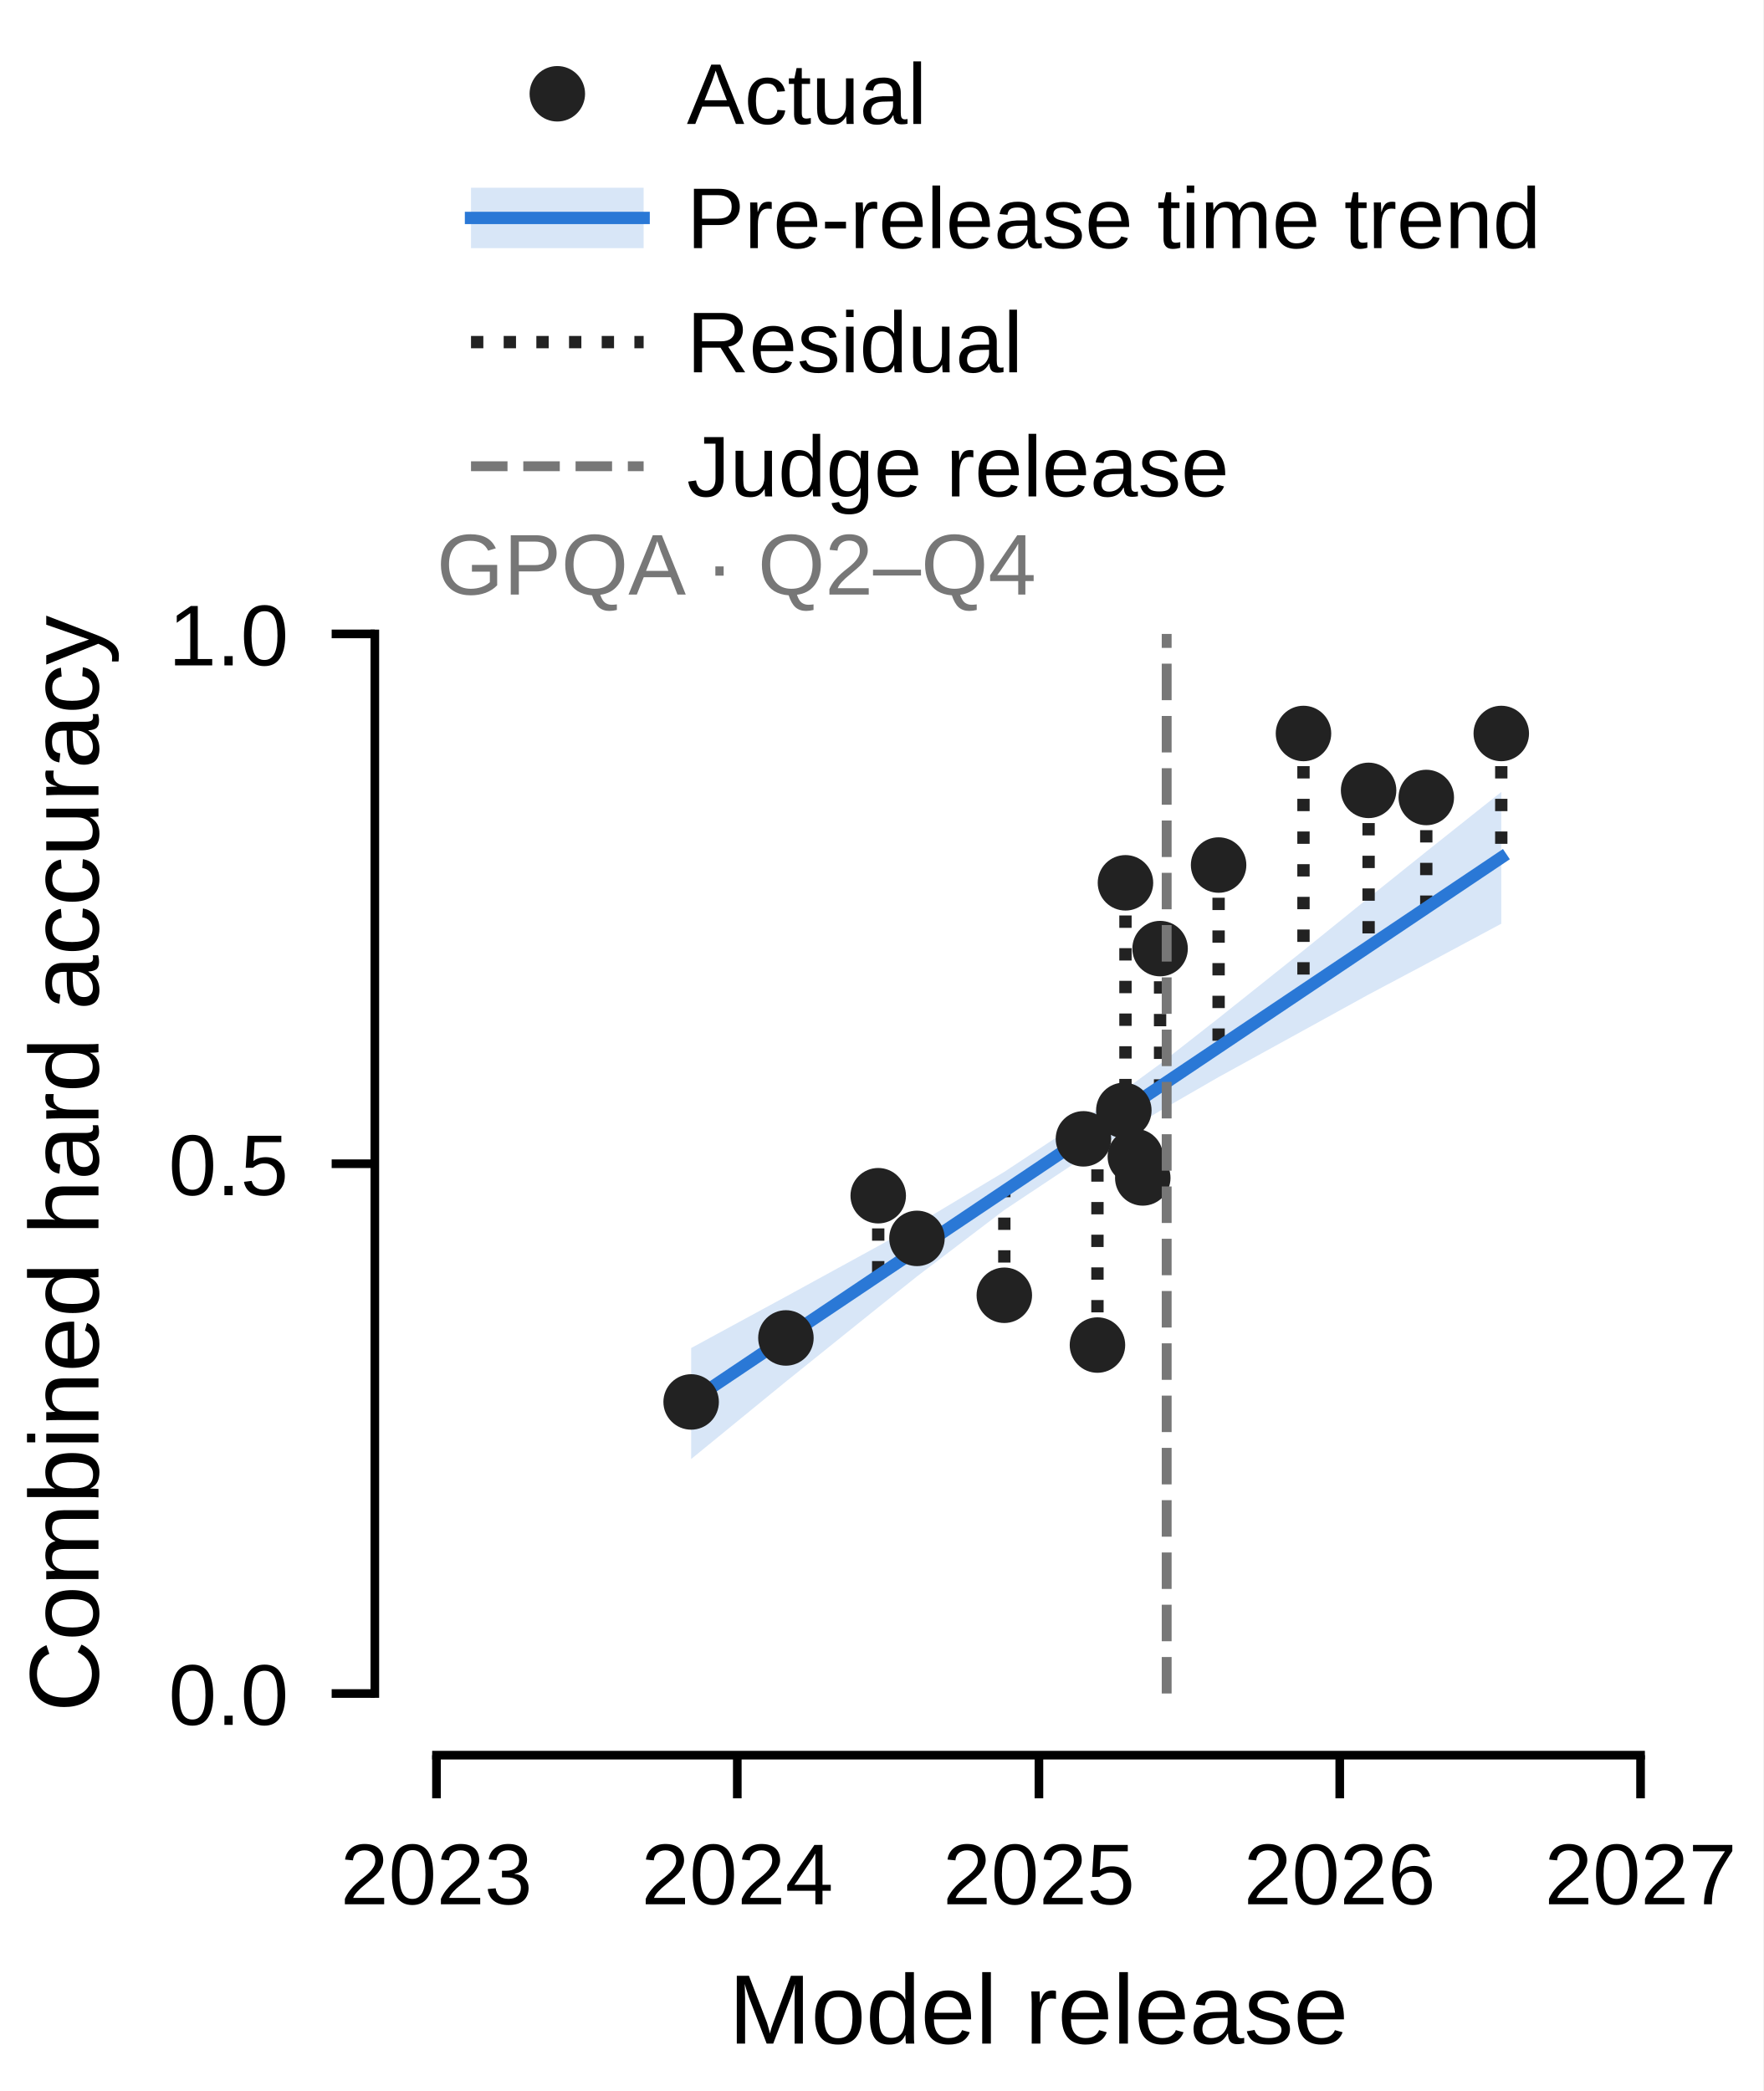
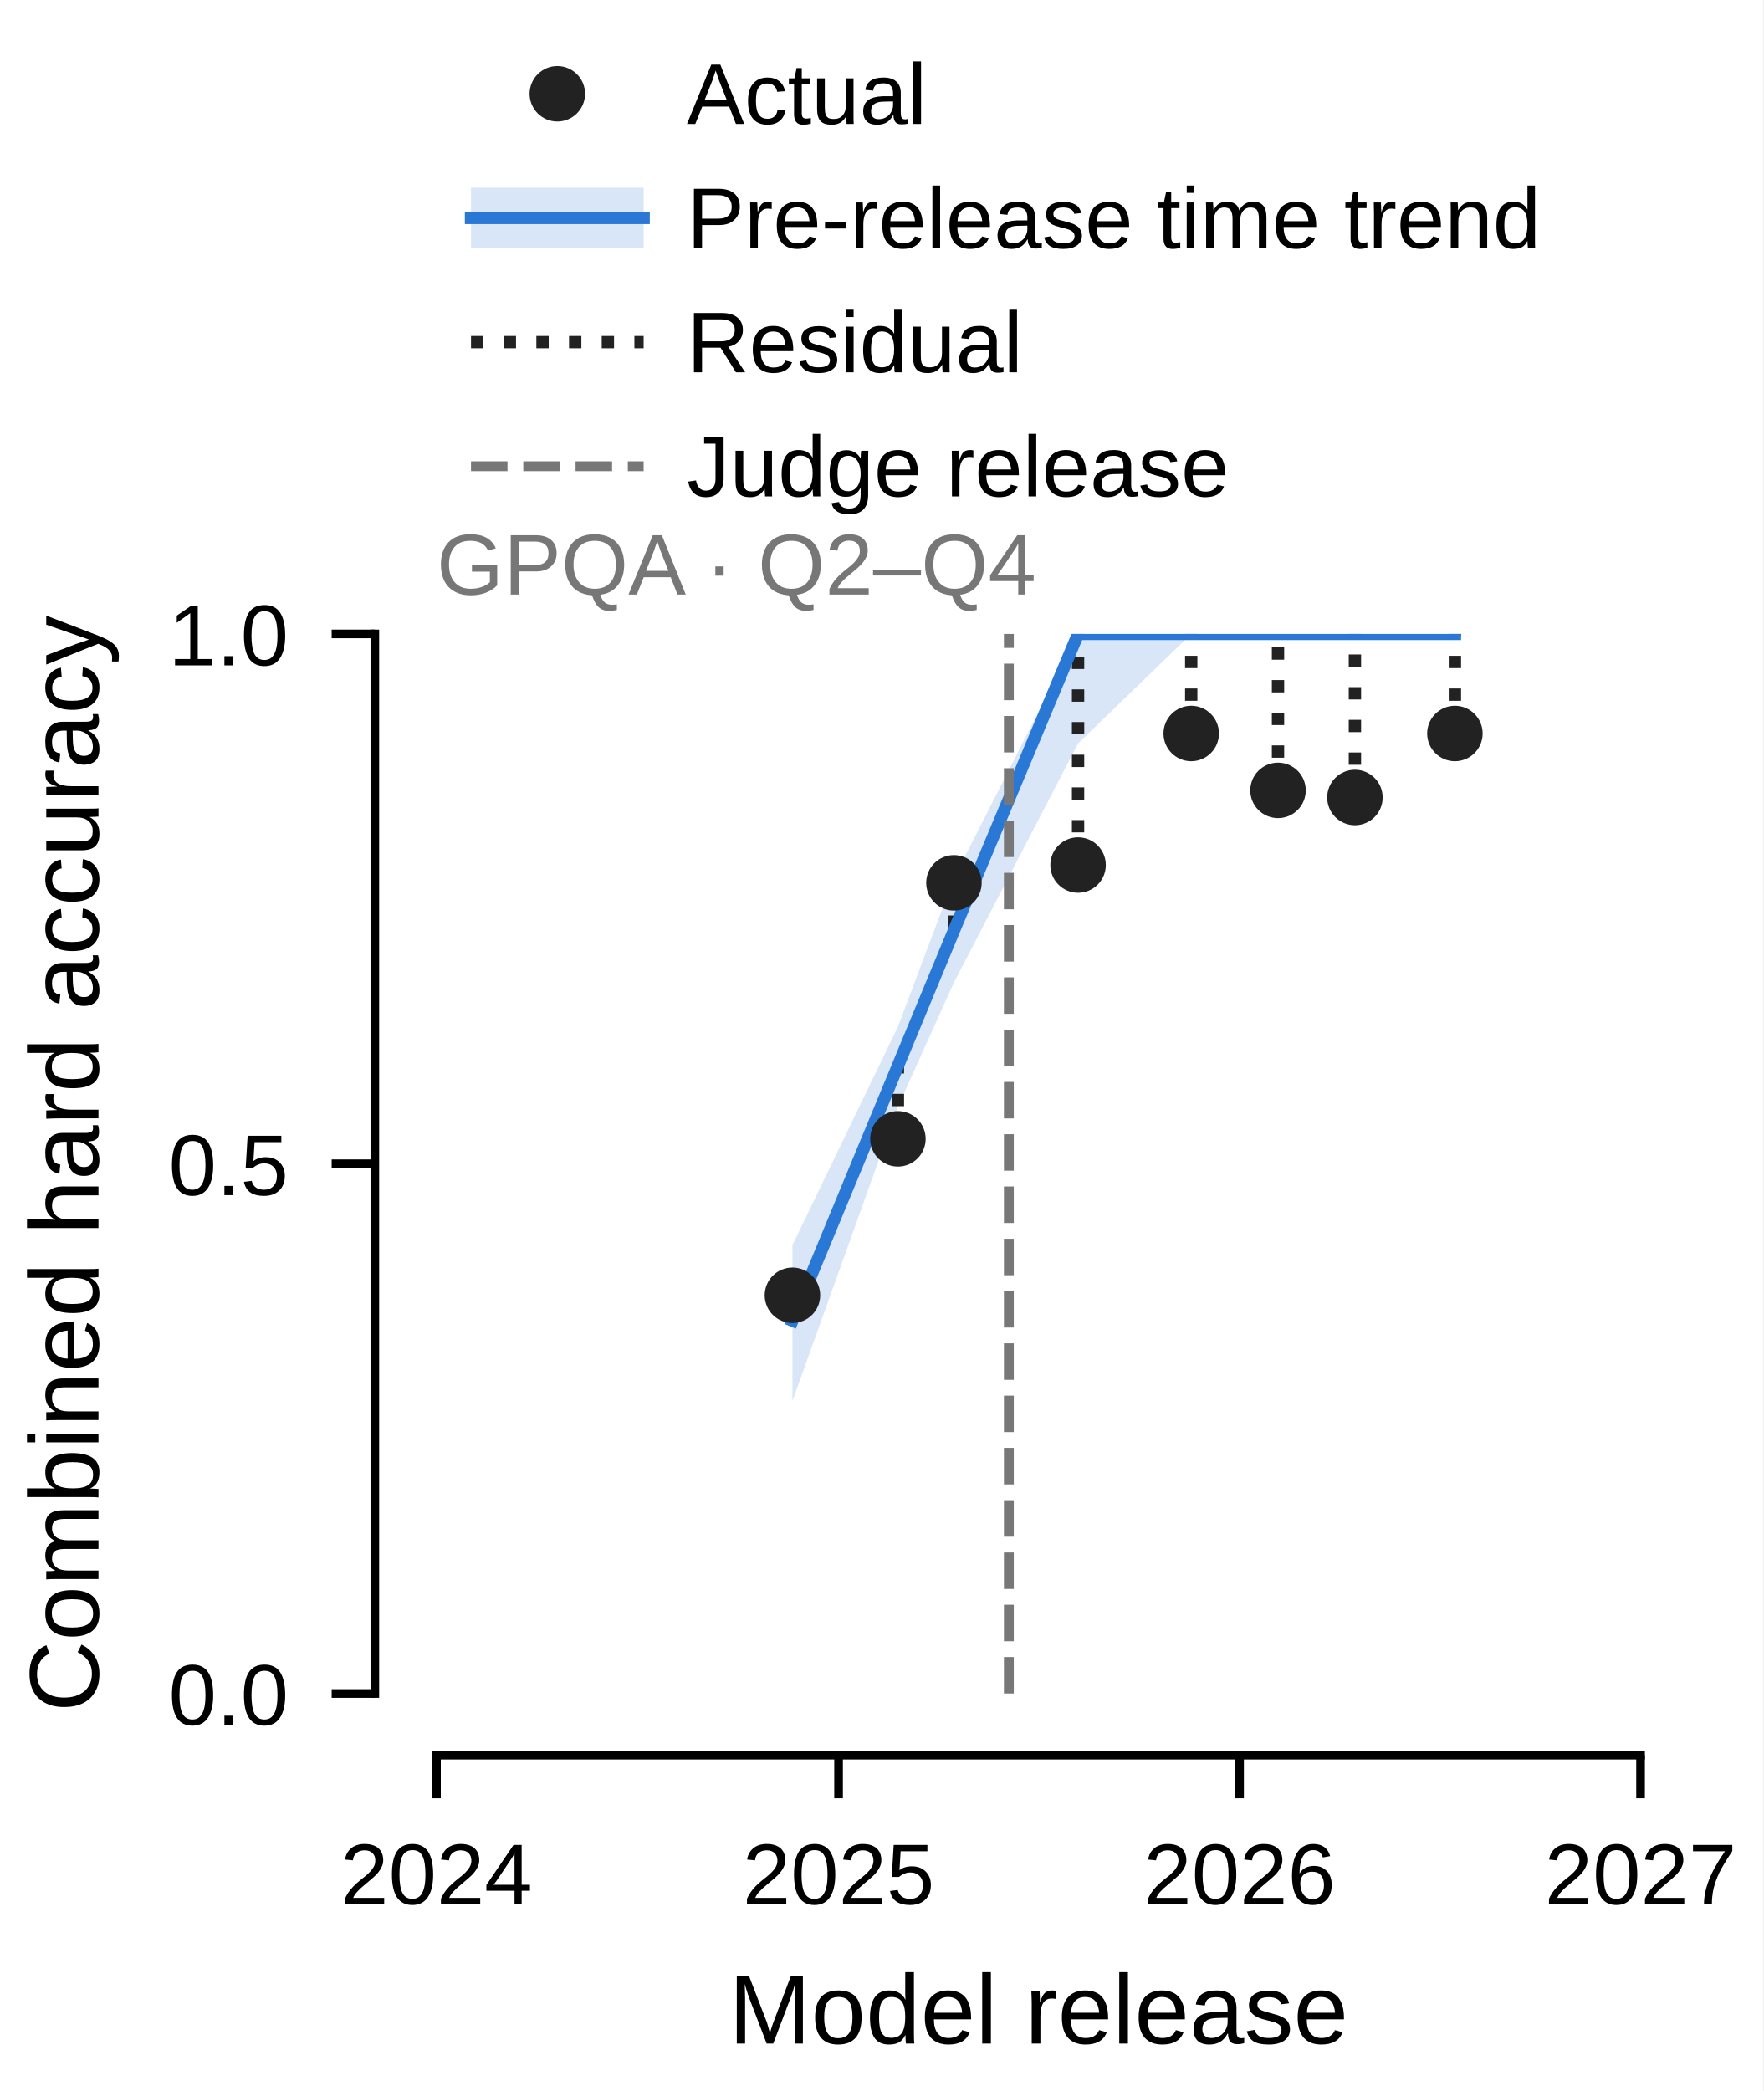
<svg xmlns="http://www.w3.org/2000/svg" xmlns:xlink="http://www.w3.org/1999/xlink" width="142.993pt" height="169.581pt" viewBox="0 0 142.993 169.581" version="1.1">
  <defs>
    <style type="text/css">*{stroke-linejoin: round; stroke-linecap: butt}</style>
  </defs>
  <g id="figure_1">
    <g id="patch_1">
      <path d="M 0 169.581 L 142.993 169.581 L 142.993 0 L 0 0 z " style="fill: #ffffff" />
    </g>
    <g id="axes_1">
      <g id="patch_2">
        <path d="M 35.398 137.344 L 133.048 137.344 L 133.048 51.412 L 35.398 51.412 z " style="fill: #ffffff" />
      </g>
      <g id="FillBetweenPolyCollection_1">
        <defs>
-           <path id="ma4560aa90c" d="M 56.051 -60.255 L 56.051 -51.252 L 63.737 -57.533 L 71.223 -63.552 L 74.364 -66.06 L 81.449 -71.448 L 87.866 -75.711 L 89.002 -76.429 L 91.141 -77.724 L 91.274 -77.808 L 92.076 -78.292 L 92.678 -78.655 L 94.082 -79.493 L 98.827 -82.229 L 105.711 -86.016 L 110.992 -88.924 L 115.67 -91.407 L 121.752 -94.668 L 121.752 -105.354 L 121.752 -105.354 L 115.67 -100.517 L 110.992 -96.766 L 105.711 -92.499 L 98.827 -87.011 L 94.082 -83.296 L 92.678 -82.272 L 92.076 -81.824 L 91.274 -81.214 L 91.141 -81.117 L 89.002 -79.573 L 87.866 -78.786 L 81.449 -74.544 L 74.364 -70.287 L 71.223 -68.525 L 63.737 -64.428 L 56.051 -60.255 z " />
+           <path id="m4ce3aa40ba" d="M 64.265 -68.598 L 64.265 -55.962 L 72.819 -79.82 L 77.363 -89.902 L 87.43 -109.29 L 96.607 -118.169 L 103.646 -118.169 L 109.883 -118.169 L 117.991 -118.169 L 117.991 -118.169 L 117.991 -118.169 L 109.883 -118.169 L 103.646 -118.169 L 96.607 -118.169 L 87.43 -118.169 L 77.363 -98.377 L 72.819 -86.311 L 64.265 -68.598 z " />
        </defs>
-         <g clip-path="url(#pf6a1bbbc6d)">
-           <use xlink:href="#ma4560aa90c" x="0" y="169.581" style="fill: #2a78d6; fill-opacity: 0.18" />
+         <g clip-path="url(#p916a1560e8)">
+           <use xlink:href="#m4ce3aa40ba" x="0" y="169.581" style="fill: #2a78d6; fill-opacity: 0.18" />
        </g>
      </g>
      <g id="matplotlib.axis_1">
        <g id="xtick_1">
          <g id="line2d_1">
            <defs>
-               <path id="meee771a115" d="M 0 0 L 0 3.5 " style="stroke: #000000; stroke-width: 0.7" />
+               <path id="mb511ffd053" d="M 0 0 L 0 3.5 " style="stroke: #000000; stroke-width: 0.7" />
            </defs>
            <g>
-               <use xlink:href="#meee771a115" x="35.398" y="142.344" style="stroke: #000000; stroke-width: 0.7" />
+               <use xlink:href="#mb511ffd053" x="35.398" y="142.344" style="stroke: #000000; stroke-width: 0.7" />
            </g>
          </g>
          <g id="text_1">
-             <text style="font-size: 7px; font-family: 'Arial', 'DejaVu Sans', sans-serif; text-anchor: middle" x="35.398" y="154.44" transform="rotate(-0 35.39797 154.4402)">2023</text>
+             <text style="font-size: 7px; font-family: 'Arial', 'DejaVu Sans', sans-serif; text-anchor: middle" x="35.398" y="154.44" transform="rotate(-0 35.39797 154.4402)">2024</text>
          </g>
        </g>
        <g id="xtick_2">
          <g id="line2d_2">
            <g>
-               <use xlink:href="#meee771a115" x="59.794" y="142.344" style="stroke: #000000; stroke-width: 0.7" />
+               <use xlink:href="#mb511ffd053" x="68.007" y="142.344" style="stroke: #000000; stroke-width: 0.7" />
            </g>
          </g>
          <g id="text_2">
-             <text style="font-size: 7px; font-family: 'Arial', 'DejaVu Sans', sans-serif; text-anchor: middle" x="59.794" y="154.44" transform="rotate(-0 59.79376 154.4402)">2024</text>
+             <text style="font-size: 7px; font-family: 'Arial', 'DejaVu Sans', sans-serif; text-anchor: middle" x="68.007" y="154.44" transform="rotate(-0 68.00737 154.4402)">2025</text>
          </g>
        </g>
        <g id="xtick_3">
          <g id="line2d_3">
            <g>
-               <use xlink:href="#meee771a115" x="84.256" y="142.344" style="stroke: #000000; stroke-width: 0.7" />
+               <use xlink:href="#mb511ffd053" x="100.528" y="142.344" style="stroke: #000000; stroke-width: 0.7" />
            </g>
          </g>
          <g id="text_3">
-             <text style="font-size: 7px; font-family: 'Arial', 'DejaVu Sans', sans-serif; text-anchor: middle" x="84.256" y="154.44" transform="rotate(-0 84.25639 154.4402)">2025</text>
+             <text style="font-size: 7px; font-family: 'Arial', 'DejaVu Sans', sans-serif; text-anchor: middle" x="100.528" y="154.44" transform="rotate(-0 100.5277 154.4402)">2026</text>
          </g>
        </g>
        <g id="xtick_4">
          <g id="line2d_4">
            <g>
-               <use xlink:href="#meee771a115" x="108.652" y="142.344" style="stroke: #000000; stroke-width: 0.7" />
+               <use xlink:href="#mb511ffd053" x="133.048" y="142.344" style="stroke: #000000; stroke-width: 0.7" />
            </g>
          </g>
          <g id="text_4">
-             <text style="font-size: 7px; font-family: 'Arial', 'DejaVu Sans', sans-serif; text-anchor: middle" x="108.652" y="154.44" transform="rotate(-0 108.6522 154.4402)">2026</text>
-           </g>
-         </g>
-         <g id="xtick_5">
-           <g id="line2d_5">
-             <g>
-               <use xlink:href="#meee771a115" x="133.048" y="142.344" style="stroke: #000000; stroke-width: 0.7" />
-             </g>
-           </g>
-           <g id="text_5">
            <text style="font-size: 7px; font-family: 'Arial', 'DejaVu Sans', sans-serif; text-anchor: middle" x="133.048" y="154.44" transform="rotate(-0 133.048 154.4402)">2027</text>
          </g>
        </g>
-         <g id="text_6">
+         <g id="text_5">
          <text style="font-size: 8px; font-family: 'Arial', 'DejaVu Sans', sans-serif; text-anchor: middle" x="84.223" y="165.738" transform="rotate(-0 84.22297 165.7376)">Model release</text>
        </g>
      </g>
      <g id="matplotlib.axis_2">
        <g id="ytick_1">
+           <g id="line2d_5">
+             <defs>
+               <path id="mcd7196d677" d="M 0 0 L -3.5 0 " style="stroke: #000000; stroke-width: 0.7" />
+             </defs>
+             <g>
+               <use xlink:href="#mcd7196d677" x="30.398" y="137.344" style="stroke: #000000; stroke-width: 0.7" />
+             </g>
+           </g>
+           <g id="text_6">
+             <text style="font-size: 7px; font-family: 'Arial', 'DejaVu Sans', sans-serif; text-anchor: end" x="23.398" y="139.892" transform="rotate(-0 23.39797 139.8921)">0.0</text>
+           </g>
+         </g>
+         <g id="ytick_2">
          <g id="line2d_6">
-             <defs>
-               <path id="mce08becec5" d="M 0 0 L -3.5 0 " style="stroke: #000000; stroke-width: 0.7" />
-             </defs>
-             <g>
-               <use xlink:href="#mce08becec5" x="30.398" y="137.344" style="stroke: #000000; stroke-width: 0.7" />
+             <g>
+               <use xlink:href="#mcd7196d677" x="30.398" y="94.378" style="stroke: #000000; stroke-width: 0.7" />
            </g>
          </g>
          <g id="text_7">
-             <text style="font-size: 7px; font-family: 'Arial', 'DejaVu Sans', sans-serif; text-anchor: end" x="23.398" y="139.892" transform="rotate(-0 23.39797 139.8921)">0.0</text>
-           </g>
-         </g>
-         <g id="ytick_2">
+             <text style="font-size: 7px; font-family: 'Arial', 'DejaVu Sans', sans-serif; text-anchor: end" x="23.398" y="96.926" transform="rotate(-0 23.39797 96.92614)">0.5</text>
+           </g>
+         </g>
+         <g id="ytick_3">
          <g id="line2d_7">
            <g>
-               <use xlink:href="#mce08becec5" x="30.398" y="94.378" style="stroke: #000000; stroke-width: 0.7" />
+               <use xlink:href="#mcd7196d677" x="30.398" y="51.412" style="stroke: #000000; stroke-width: 0.7" />
            </g>
          </g>
          <g id="text_8">
-             <text style="font-size: 7px; font-family: 'Arial', 'DejaVu Sans', sans-serif; text-anchor: end" x="23.398" y="96.926" transform="rotate(-0 23.39797 96.92614)">0.5</text>
-           </g>
-         </g>
-         <g id="ytick_3">
-           <g id="line2d_8">
-             <g>
-               <use xlink:href="#mce08becec5" x="30.398" y="51.412" style="stroke: #000000; stroke-width: 0.7" />
-             </g>
-           </g>
-           <g id="text_9">
            <text style="font-size: 7px; font-family: 'Arial', 'DejaVu Sans', sans-serif; text-anchor: end" x="23.398" y="53.96" transform="rotate(-0 23.39797 53.96014)">1.0</text>
          </g>
        </g>
-         <g id="text_10">
+         <g id="text_9">
          <text style="font-size: 8px; font-family: 'Arial', 'DejaVu Sans', sans-serif; text-anchor: middle" x="7.984" y="94.378" transform="rotate(-90 7.984219 94.37804)">Combined hard accuracy</text>
        </g>
      </g>
+       <g id="line2d_8">
+         <path d="M 64.265 105.047 L 64.265 107.101 " clip-path="url(#p916a1560e8)" style="fill: none; stroke-dasharray: 1,1.65; stroke-dashoffset: 0; stroke: #222222" />
+       </g>
      <g id="line2d_9">
-         <path d="M 56.051 113.698 L 56.051 113.632 " clip-path="url(#pf6a1bbbc6d)" style="fill: none; stroke-dasharray: 1,1.65; stroke-dashoffset: 0; stroke: #222222" />
+         <path d="M 72.819 92.36 L 72.819 86.44 " clip-path="url(#p916a1560e8)" style="fill: none; stroke-dasharray: 1,1.65; stroke-dashoffset: 0; stroke: #222222" />
      </g>
      <g id="line2d_10">
-         <path d="M 63.737 108.508 L 63.737 108.475 " clip-path="url(#pf6a1bbbc6d)" style="fill: none; stroke-dasharray: 1,1.65; stroke-dashoffset: 0; stroke: #222222" />
+         <path d="M 77.363 71.597 L 77.363 75.463 " clip-path="url(#p916a1560e8)" style="fill: none; stroke-dasharray: 1,1.65; stroke-dashoffset: 0; stroke: #222222" />
      </g>
      <g id="line2d_11">
-         <path d="M 71.223 96.973 L 71.223 103.452 " clip-path="url(#pf6a1bbbc6d)" style="fill: none; stroke-dasharray: 1,1.65; stroke-dashoffset: 0; stroke: #222222" />
+         <path d="M 87.43 70.156 L 87.43 51.412 " clip-path="url(#p916a1560e8)" style="fill: none; stroke-dasharray: 1,1.65; stroke-dashoffset: 0; stroke: #222222" />
      </g>
      <g id="line2d_12">
-         <path d="M 74.364 100.434 L 74.364 101.344 " clip-path="url(#pf6a1bbbc6d)" style="fill: none; stroke-dasharray: 1,1.65; stroke-dashoffset: 0; stroke: #222222" />
+         <path d="M 96.607 59.486 L 96.607 51.412 " clip-path="url(#p916a1560e8)" style="fill: none; stroke-dasharray: 1,1.65; stroke-dashoffset: 0; stroke: #222222" />
      </g>
      <g id="line2d_13">
-         <path d="M 81.449 105.047 L 81.449 96.591 " clip-path="url(#pf6a1bbbc6d)" style="fill: none; stroke-dasharray: 1,1.65; stroke-dashoffset: 0; stroke: #222222" />
+         <path d="M 103.646 64.1 L 103.646 51.412 " clip-path="url(#p916a1560e8)" style="fill: none; stroke-dasharray: 1,1.65; stroke-dashoffset: 0; stroke: #222222" />
      </g>
      <g id="line2d_14">
-         <path d="M 87.866 92.36 L 87.866 92.285 " clip-path="url(#pf6a1bbbc6d)" style="fill: none; stroke-dasharray: 1,1.65; stroke-dashoffset: 0; stroke: #222222" />
+         <path d="M 109.883 64.677 L 109.883 51.412 " clip-path="url(#p916a1560e8)" style="fill: none; stroke-dasharray: 1,1.65; stroke-dashoffset: 0; stroke: #222222" />
      </g>
      <g id="line2d_15">
-         <path d="M 89.002 109.085 L 89.002 91.523 " clip-path="url(#pf6a1bbbc6d)" style="fill: none; stroke-dasharray: 1,1.65; stroke-dashoffset: 0; stroke: #222222" />
+         <path d="M 117.991 59.486 L 117.991 51.412 " clip-path="url(#p916a1560e8)" style="fill: none; stroke-dasharray: 1,1.65; stroke-dashoffset: 0; stroke: #222222" />
      </g>
      <g id="line2d_16">
-         <path d="M 91.141 90.053 L 91.141 90.088 " clip-path="url(#pf6a1bbbc6d)" style="fill: none; stroke-dasharray: 1,1.65; stroke-dashoffset: 0; stroke: #222222" />
+         <path d="M 64.265 107.101 L 72.819 86.44 L 77.363 75.463 L 87.43 51.412 L 96.607 51.412 L 103.646 51.412 L 109.883 51.412 L 117.991 51.412 " clip-path="url(#p916a1560e8)" style="fill: none; stroke: #2a78d6; stroke-linecap: square" />
      </g>
      <g id="line2d_17">
-         <path d="M 91.274 71.597 L 91.274 89.998 " clip-path="url(#pf6a1bbbc6d)" style="fill: none; stroke-dasharray: 1,1.65; stroke-dashoffset: 0; stroke: #222222" />
-       </g>
-       <g id="line2d_18">
-         <path d="M 92.076 93.801 L 92.076 89.46 " clip-path="url(#pf6a1bbbc6d)" style="fill: none; stroke-dasharray: 1,1.65; stroke-dashoffset: 0; stroke: #222222" />
-       </g>
-       <g id="line2d_19">
-         <path d="M 92.678 95.531 L 92.678 89.056 " clip-path="url(#pf6a1bbbc6d)" style="fill: none; stroke-dasharray: 1,1.65; stroke-dashoffset: 0; stroke: #222222" />
-       </g>
-       <g id="line2d_20">
-         <path d="M 94.082 76.932 L 94.082 88.115 " clip-path="url(#pf6a1bbbc6d)" style="fill: none; stroke-dasharray: 1,1.65; stroke-dashoffset: 0; stroke: #222222" />
-       </g>
-       <g id="line2d_21">
-         <path d="M 98.827 70.156 L 98.827 84.931 " clip-path="url(#pf6a1bbbc6d)" style="fill: none; stroke-dasharray: 1,1.65; stroke-dashoffset: 0; stroke: #222222" />
-       </g>
-       <g id="line2d_22">
-         <path d="M 105.711 59.486 L 105.711 80.311 " clip-path="url(#pf6a1bbbc6d)" style="fill: none; stroke-dasharray: 1,1.65; stroke-dashoffset: 0; stroke: #222222" />
-       </g>
-       <g id="line2d_23">
-         <path d="M 110.992 64.1 L 110.992 76.769 " clip-path="url(#pf6a1bbbc6d)" style="fill: none; stroke-dasharray: 1,1.65; stroke-dashoffset: 0; stroke: #222222" />
-       </g>
-       <g id="line2d_24">
-         <path d="M 115.67 64.677 L 115.67 73.629 " clip-path="url(#pf6a1bbbc6d)" style="fill: none; stroke-dasharray: 1,1.65; stroke-dashoffset: 0; stroke: #222222" />
-       </g>
-       <g id="line2d_25">
-         <path d="M 121.752 59.486 L 121.752 69.548 " clip-path="url(#pf6a1bbbc6d)" style="fill: none; stroke-dasharray: 1,1.65; stroke-dashoffset: 0; stroke: #222222" />
-       </g>
-       <g id="line2d_26">
-         <path d="M 56.051 113.632 L 63.737 108.475 L 71.223 103.452 L 74.364 101.344 L 81.449 96.591 L 87.866 92.285 L 89.002 91.523 L 91.141 90.088 L 91.274 89.998 L 92.076 89.46 L 92.678 89.056 L 94.082 88.115 L 98.827 84.931 L 105.711 80.311 L 110.992 76.769 L 115.67 73.629 L 121.752 69.548 " clip-path="url(#pf6a1bbbc6d)" style="fill: none; stroke: #2a78d6; stroke-linecap: square" />
-       </g>
-       <g id="line2d_27">
        <defs>
-           <path id="m49ec3a391b" d="M 0 1.75 C 0.464 1.75 0.909 1.566 1.237 1.237 C 1.566 0.909 1.75 0.464 1.75 0 C 1.75 -0.464 1.566 -0.909 1.237 -1.237 C 0.909 -1.566 0.464 -1.75 0 -1.75 C -0.464 -1.75 -0.909 -1.566 -1.237 -1.237 C -1.566 -0.909 -1.75 -0.464 -1.75 0 C -1.75 0.464 -1.566 0.909 -1.237 1.237 C -0.909 1.566 -0.464 1.75 0 1.75 z " style="stroke: #222222" />
+           <path id="m6379a3e0a8" d="M 0 1.75 C 0.464 1.75 0.909 1.566 1.237 1.237 C 1.566 0.909 1.75 0.464 1.75 0 C 1.75 -0.464 1.566 -0.909 1.237 -1.237 C 0.909 -1.566 0.464 -1.75 0 -1.75 C -0.464 -1.75 -0.909 -1.566 -1.237 -1.237 C -1.566 -0.909 -1.75 -0.464 -1.75 0 C -1.75 0.464 -1.566 0.909 -1.237 1.237 C -0.909 1.566 -0.464 1.75 0 1.75 z " style="stroke: #222222" />
        </defs>
        <g>
-           <use xlink:href="#m49ec3a391b" x="56.051" y="113.698" style="fill: #222222; stroke: #222222" />
-           <use xlink:href="#m49ec3a391b" x="63.737" y="108.508" style="fill: #222222; stroke: #222222" />
-           <use xlink:href="#m49ec3a391b" x="71.223" y="96.973" style="fill: #222222; stroke: #222222" />
-           <use xlink:href="#m49ec3a391b" x="74.364" y="100.434" style="fill: #222222; stroke: #222222" />
-           <use xlink:href="#m49ec3a391b" x="81.449" y="105.047" style="fill: #222222; stroke: #222222" />
-           <use xlink:href="#m49ec3a391b" x="87.866" y="92.36" style="fill: #222222; stroke: #222222" />
-           <use xlink:href="#m49ec3a391b" x="89.002" y="109.085" style="fill: #222222; stroke: #222222" />
-           <use xlink:href="#m49ec3a391b" x="91.141" y="90.053" style="fill: #222222; stroke: #222222" />
-           <use xlink:href="#m49ec3a391b" x="91.274" y="71.597" style="fill: #222222; stroke: #222222" />
-           <use xlink:href="#m49ec3a391b" x="92.076" y="93.801" style="fill: #222222; stroke: #222222" />
-           <use xlink:href="#m49ec3a391b" x="92.678" y="95.531" style="fill: #222222; stroke: #222222" />
-           <use xlink:href="#m49ec3a391b" x="94.082" y="76.932" style="fill: #222222; stroke: #222222" />
-           <use xlink:href="#m49ec3a391b" x="98.827" y="70.156" style="fill: #222222; stroke: #222222" />
-           <use xlink:href="#m49ec3a391b" x="105.711" y="59.486" style="fill: #222222; stroke: #222222" />
-           <use xlink:href="#m49ec3a391b" x="110.992" y="64.1" style="fill: #222222; stroke: #222222" />
-           <use xlink:href="#m49ec3a391b" x="115.67" y="64.677" style="fill: #222222; stroke: #222222" />
-           <use xlink:href="#m49ec3a391b" x="121.752" y="59.486" style="fill: #222222; stroke: #222222" />
-         </g>
-       </g>
-       <g id="line2d_28">
-         <path d="M 94.616 137.344 L 94.616 51.412 " clip-path="url(#pf6a1bbbc6d)" style="fill: none; stroke-dasharray: 2.96,1.28; stroke-dashoffset: 0; stroke: #777777; stroke-width: 0.8" />
-       </g>
-       <g id="line2d_29" />
+           <use xlink:href="#m6379a3e0a8" x="64.265" y="105.047" style="fill: #222222; stroke: #222222" />
+           <use xlink:href="#m6379a3e0a8" x="72.819" y="92.36" style="fill: #222222; stroke: #222222" />
+           <use xlink:href="#m6379a3e0a8" x="77.363" y="71.597" style="fill: #222222; stroke: #222222" />
+           <use xlink:href="#m6379a3e0a8" x="87.43" y="70.156" style="fill: #222222; stroke: #222222" />
+           <use xlink:href="#m6379a3e0a8" x="96.607" y="59.486" style="fill: #222222; stroke: #222222" />
+           <use xlink:href="#m6379a3e0a8" x="103.646" y="64.1" style="fill: #222222; stroke: #222222" />
+           <use xlink:href="#m6379a3e0a8" x="109.883" y="64.677" style="fill: #222222; stroke: #222222" />
+           <use xlink:href="#m6379a3e0a8" x="117.991" y="59.486" style="fill: #222222; stroke: #222222" />
+         </g>
+       </g>
+       <g id="line2d_18">
+         <path d="M 81.817 137.344 L 81.817 51.412 " clip-path="url(#p916a1560e8)" style="fill: none; stroke-dasharray: 2.96,1.28; stroke-dashoffset: 0; stroke: #777777; stroke-width: 0.8" />
+       </g>
+       <g id="line2d_19" />
      <g id="patch_3">
        <path d="M 30.398 137.344 L 30.398 51.412 " style="fill: none; stroke: #000000; stroke-width: 0.7; stroke-linejoin: miter; stroke-linecap: square" />
      </g>
      <g id="patch_4">
        <path d="M 35.398 142.344 L 133.048 142.344 " style="fill: none; stroke: #000000; stroke-width: 0.7; stroke-linejoin: miter; stroke-linecap: square" />
      </g>
-       <g id="text_11">
+       <g id="text_10">
        <text style="font-size: 7px; font-family: 'Arial', 'DejaVu Sans', sans-serif; text-anchor: start; fill: #777777" x="35.398" y="48.22" transform="rotate(-0 35.39797 48.22026)">GPQA · Q2–Q4</text>
      </g>
      <g id="legend_1">
-         <g id="line2d_30">
+         <g id="line2d_20">
          <g>
-             <use xlink:href="#m49ec3a391b" x="45.198" y="7.606" style="fill: #222222; stroke: #222222" />
-           </g>
-         </g>
-         <g id="text_12">
+             <use xlink:href="#m6379a3e0a8" x="45.198" y="7.606" style="fill: #222222; stroke: #222222" />
+           </g>
+         </g>
+         <g id="text_11">
          <text style="font-size: 7px; font-family: 'Arial', 'DejaVu Sans', sans-serif; text-anchor: start" x="55.698" y="10.056" transform="rotate(-0 55.69797 10.05619)">Actual</text>
        </g>
        <g id="patch_5">
          <path d="M 38.198 20.126 L 52.198 20.126 L 52.198 15.226 L 38.198 15.226 z " style="fill: #2a78d6; fill-opacity: 0.18" />
        </g>
-         <g id="line2d_31">
+         <g id="line2d_21">
          <path d="M 38.198 17.676 L 45.198 17.676 L 52.198 17.676 " style="fill: none; stroke: #2a78d6; stroke-linecap: square" />
        </g>
+         <g id="text_12">
+           <text style="font-size: 7px; font-family: 'Arial', 'DejaVu Sans', sans-serif; text-anchor: start" x="55.698" y="20.126" transform="rotate(-0 55.69797 20.12553)">Pre-release time trend</text>
+         </g>
+         <g id="line2d_22">
+           <path d="M 38.198 27.745 L 45.198 27.745 L 52.198 27.745 " style="fill: none; stroke-dasharray: 1,1.65; stroke-dashoffset: 0; stroke: #222222" />
+         </g>
        <g id="text_13">
-           <text style="font-size: 7px; font-family: 'Arial', 'DejaVu Sans', sans-serif; text-anchor: start" x="55.698" y="20.126" transform="rotate(-0 55.69797 20.12553)">Pre-release time trend</text>
-         </g>
-         <g id="line2d_32">
-           <path d="M 38.198 27.745 L 45.198 27.745 L 52.198 27.745 " style="fill: none; stroke-dasharray: 1,1.65; stroke-dashoffset: 0; stroke: #222222" />
+           <text style="font-size: 7px; font-family: 'Arial', 'DejaVu Sans', sans-serif; text-anchor: start" x="55.698" y="30.195" transform="rotate(-0 55.69797 30.19486)">Residual</text>
+         </g>
+         <g id="line2d_23">
+           <path d="M 38.198 37.814 L 45.198 37.814 L 52.198 37.814 " style="fill: none; stroke-dasharray: 2.96,1.28; stroke-dashoffset: 0; stroke: #777777; stroke-width: 0.8" />
        </g>
        <g id="text_14">
-           <text style="font-size: 7px; font-family: 'Arial', 'DejaVu Sans', sans-serif; text-anchor: start" x="55.698" y="30.195" transform="rotate(-0 55.69797 30.19486)">Residual</text>
-         </g>
-         <g id="line2d_33">
-           <path d="M 38.198 37.814 L 45.198 37.814 L 52.198 37.814 " style="fill: none; stroke-dasharray: 2.96,1.28; stroke-dashoffset: 0; stroke: #777777; stroke-width: 0.8" />
-         </g>
-         <g id="text_15">
          <text style="font-size: 7px; font-family: 'Arial', 'DejaVu Sans', sans-serif; text-anchor: start" x="55.698" y="40.264" transform="rotate(-0 55.69797 40.2642)">Judge release</text>
        </g>
      </g>
    </g>
  </g>
  <defs>
-     <clipPath id="pf6a1bbbc6d">
+     <clipPath id="p916a1560e8">
      <rect x="35.398" y="51.412" width="97.65" height="85.932" />
    </clipPath>
  </defs>
</svg>
